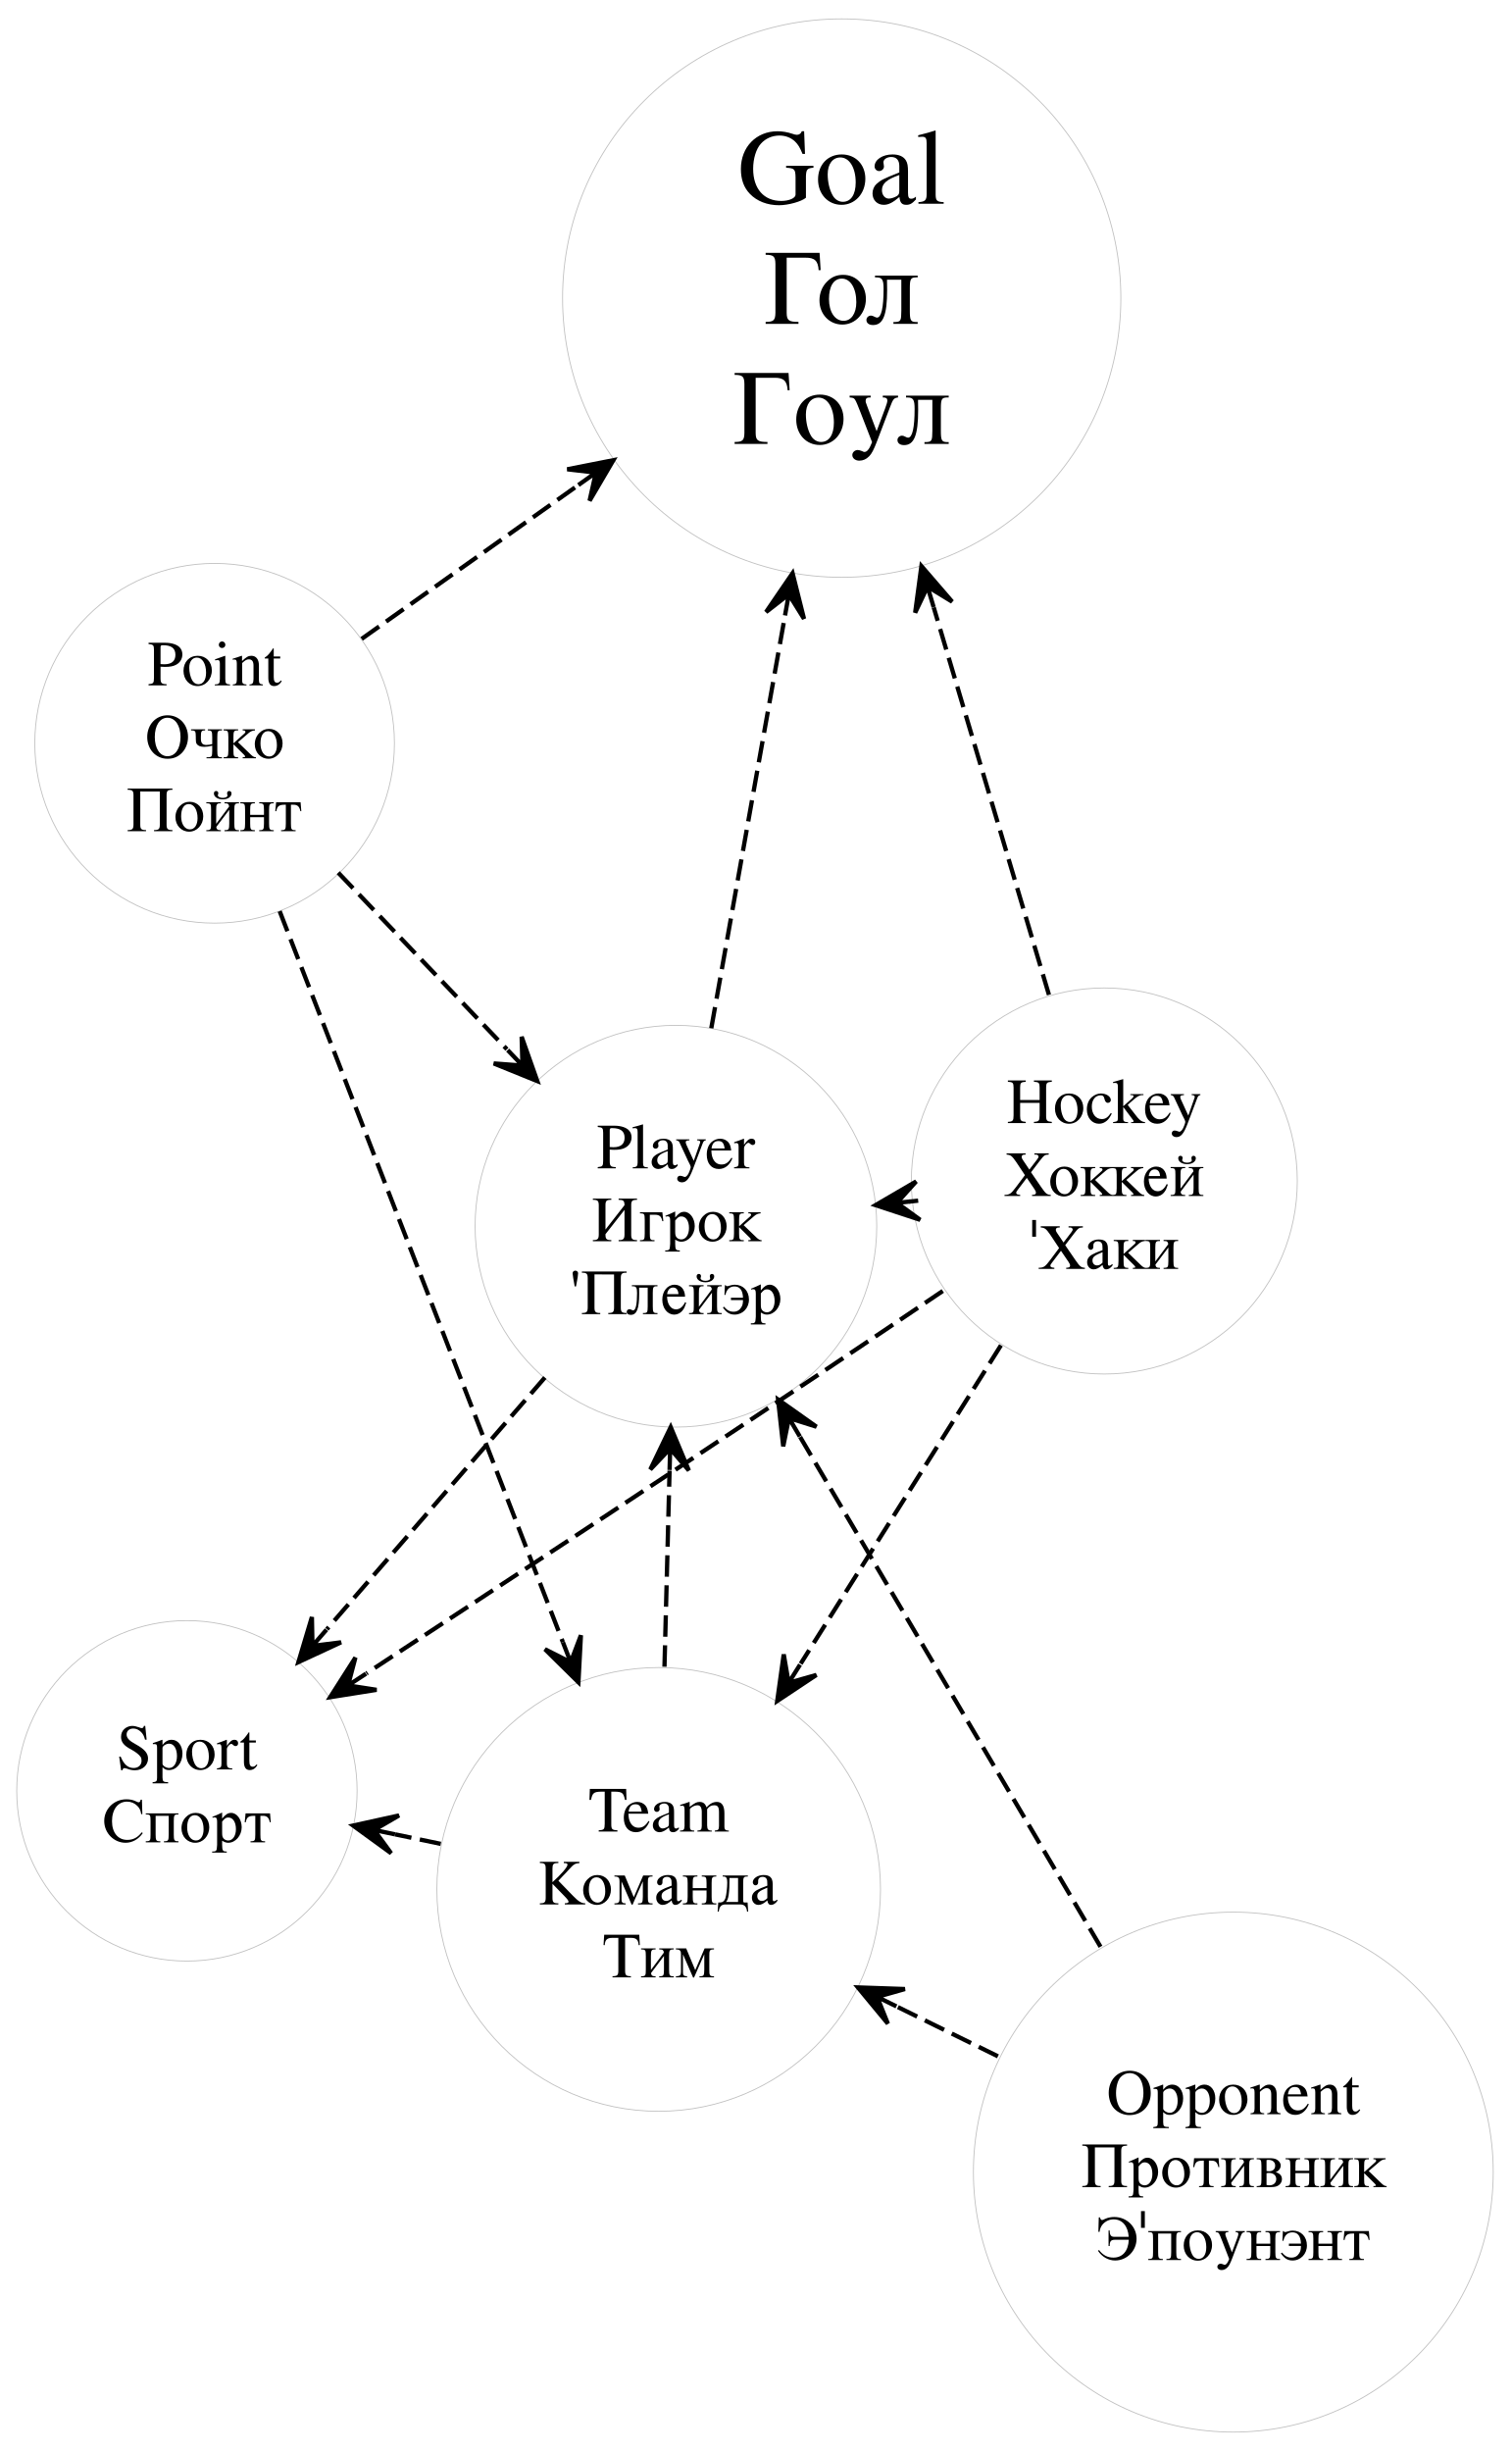
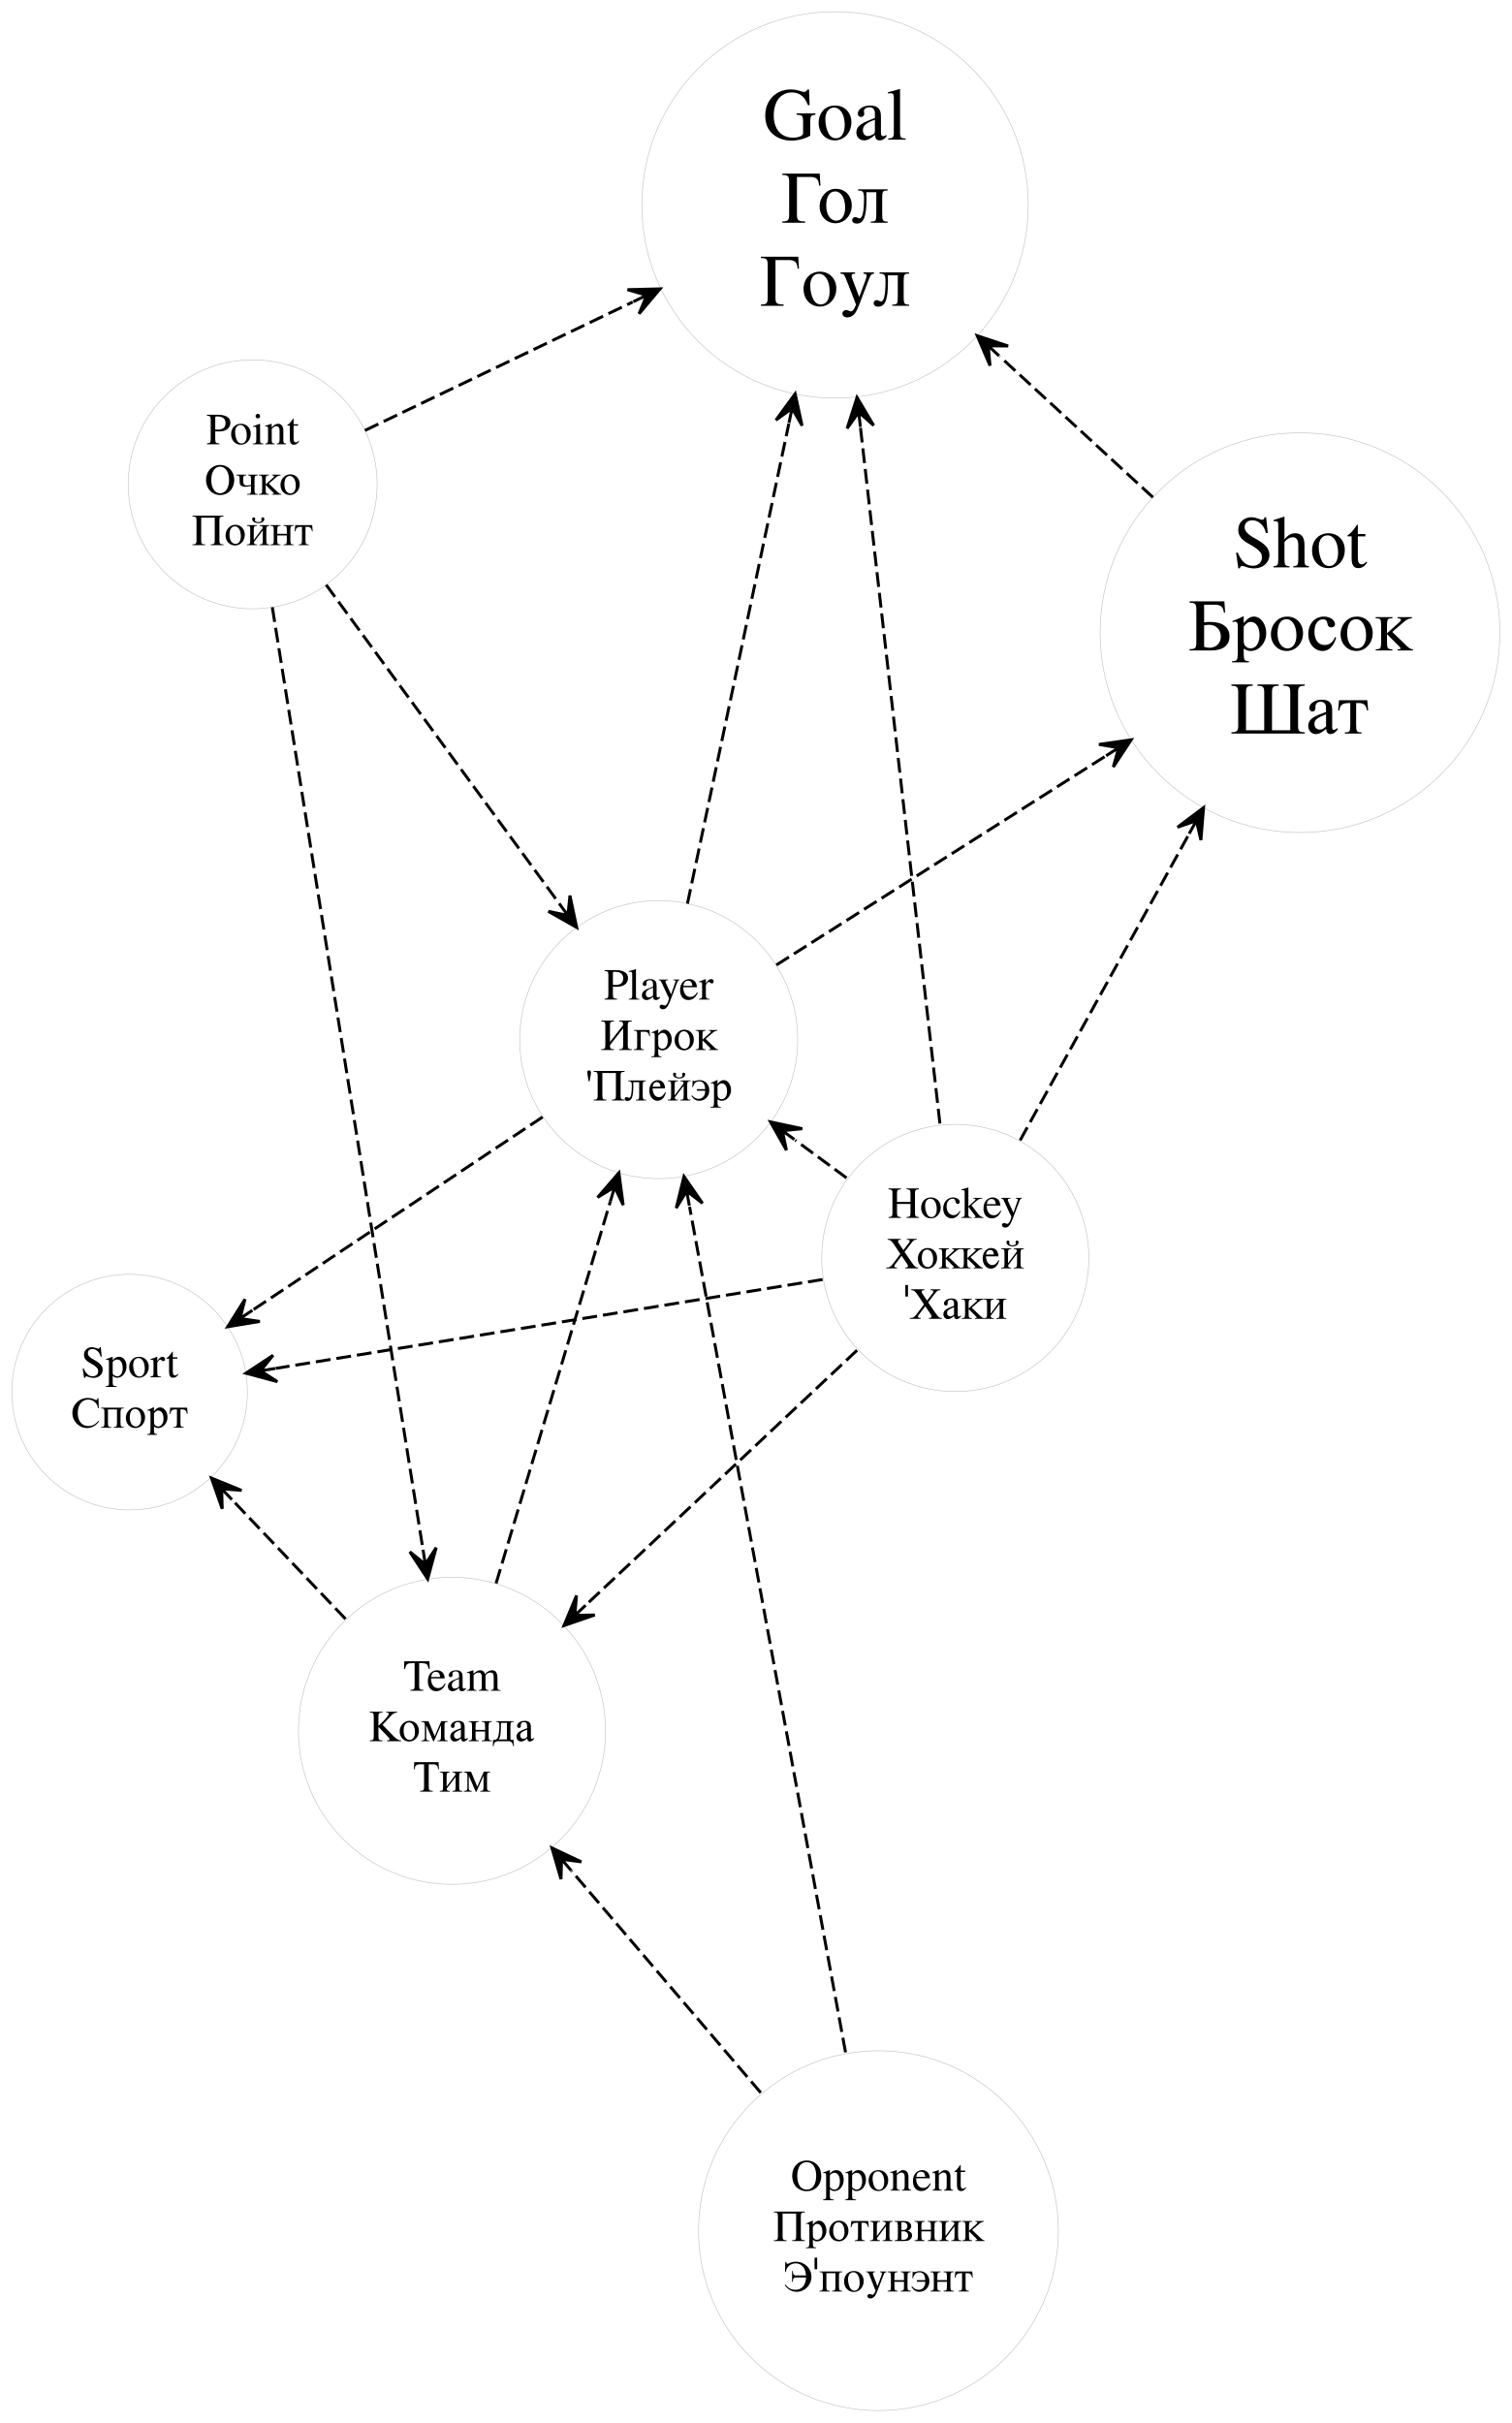
- <svg xmlns="http://www.w3.org/2000/svg" xmlns:xlink="http://www.w3.org/1999/xlink" width="352pt" height="571pt" viewBox="0.00 0.00 352.48 570.86">
-   <g id="graph0" class="graph" transform="scale(1 1) rotate(0) translate(4 566.8633)">
+ <svg xmlns="http://www.w3.org/2000/svg" xmlns:xlink="http://www.w3.org/1999/xlink" width="509pt" height="816pt" viewBox="0.00 0.00 509.16 816.49">
+   <g id="graph0" class="graph" transform="scale(1 1) rotate(0) translate(4 812.4852)">
    <g id="node1" class="node root has-pronunciation">
      <g id="a_node1">
        <a xlink:href="javascript:history.back()" xlink:title="Игрок" target="_top">
-           <ellipse fill="none" stroke="#c0c0c0" stroke-width=".2" cx="153.659" cy="-281.384" rx="46.839" ry="46.839" />
-           <text text-anchor="middle" x="153.659" y="-294.884" font-family="Times,serif" font-size="15.00" fill="#000000">Player</text>
-           <text text-anchor="middle" x="153.659" y="-277.884" font-family="Times,serif" font-size="15.00" fill="#000000">Игрок</text>
-           <text text-anchor="middle" x="153.659" y="-260.884" font-family="Times,serif" font-size="15.00" fill="#000000">'Плейэр</text>
+           <ellipse fill="none" stroke="#c0c0c0" stroke-width=".2" cx="217.896" cy="-462.153" rx="46.839" ry="46.839" />
+           <text text-anchor="middle" x="217.896" y="-475.653" font-family="Times,serif" font-size="15.00" fill="#000000">Player</text>
+           <text text-anchor="middle" x="217.896" y="-458.653" font-family="Times,serif" font-size="15.00" fill="#000000">Игрок</text>
+           <text text-anchor="middle" x="217.896" y="-441.653" font-family="Times,serif" font-size="15.00" fill="#000000">'Плейэр</text>
        </a>
      </g>
    </g>
    <g id="node6" class="node has-pronunciation">
      <g id="a_node6">
        <a xlink:href="../goal.html" xlink:title="Гол" target="_top">
-           <ellipse fill="none" stroke="#c0c0c0" stroke-width=".2" cx="192.328" cy="-497.809" rx="65.108" ry="65.108" />
-           <text text-anchor="middle" x="192.328" y="-519.809" font-family="Times,serif" font-size="25.00" fill="#000000">Goal</text>
-           <text text-anchor="middle" x="192.328" y="-491.809" font-family="Times,serif" font-size="25.00" fill="#000000">Гол</text>
-           <text text-anchor="middle" x="192.328" y="-463.809" font-family="Times,serif" font-size="25.00" fill="#000000">Гoул</text>
+           <ellipse fill="none" stroke="#c0c0c0" stroke-width=".2" cx="277.305" cy="-743.431" rx="65.108" ry="65.108" />
+           <text text-anchor="middle" x="277.305" y="-765.431" font-family="Times,serif" font-size="25.00" fill="#000000">Goal</text>
+           <text text-anchor="middle" x="277.305" y="-737.431" font-family="Times,serif" font-size="25.00" fill="#000000">Гол</text>
+           <text text-anchor="middle" x="277.305" y="-709.431" font-family="Times,serif" font-size="25.00" fill="#000000">Гoул</text>
+         </a>
+       </g>
+     </g>
+     <g id="edge14" class="edge">
+       <path fill="none" stroke="#000000" stroke-dasharray="5,2" d="M227.573,-507.971C236.821,-551.754 250.915,-618.485 261.741,-669.741" />
+       <polygon fill="#000000" stroke="#000000" points="263.86,-679.775 257.39,-670.921 262.827,-674.883 261.793,-669.991 261.793,-669.991 261.793,-669.991 262.827,-674.883 266.196,-669.061 263.86,-679.775 263.86,-679.775" />
+     </g>
+     <g id="node7" class="node">
+       <g id="a_node7">
+         <a xlink:href="../sport.html" xlink:title="Спорт" target="_top">
+           <ellipse fill="none" stroke="#c0c0c0" stroke-width=".2" cx="39.598" cy="-343.38" rx="39.696" ry="39.696" />
+           <text text-anchor="middle" x="39.598" y="-348.38" font-family="Times,serif" font-size="15.00" fill="#000000">Sport</text>
+           <text text-anchor="middle" x="39.598" y="-331.38" font-family="Times,serif" font-size="15.00" fill="#000000">Спорт</text>
+         </a>
+       </g>
+     </g>
+     <g id="edge15" class="edge">
+       <path fill="none" stroke="#000000" stroke-dasharray="5,2" d="M178.768,-436.088C149.845,-416.821 110.536,-390.635 81.072,-371.008" />
+       <polygon fill="#000000" stroke="#000000" points="72.653,-365.4 83.471,-367.199 76.814,-368.172 80.976,-370.944 80.976,-370.944 80.976,-370.944 76.814,-368.172 78.481,-374.689 72.653,-365.4 72.653,-365.4" />
+     </g>
+     <g id="node8" class="node has-pronunciation">
+       <g id="a_node8">
+         <a xlink:href="../shot.html" xlink:title="Бросок" target="_top">
+           <ellipse fill="none" stroke="#c0c0c0" stroke-width=".2" cx="433.987" cy="-599.289" rx="67.351" ry="67.351" />
+           <text text-anchor="middle" x="433.987" y="-621.289" font-family="Times,serif" font-size="25.00" fill="#000000">Shot</text>
+           <text text-anchor="middle" x="433.987" y="-593.289" font-family="Times,serif" font-size="25.00" fill="#000000">Бросок</text>
+           <text text-anchor="middle" x="433.987" y="-565.289" font-family="Times,serif" font-size="25.00" fill="#000000">Шат</text>
+         </a>
+       </g>
+     </g>
+     <g id="edge16" class="edge">
+       <path fill="none" stroke="#000000" stroke-dasharray="5,2" d="M257.531,-487.306C288.55,-506.992 332.351,-534.788 368.552,-557.763" />
+       <polygon fill="#000000" stroke="#000000" points="377.101,-563.188 366.247,-561.629 372.88,-560.509 368.658,-557.83 368.658,-557.83 368.658,-557.83 372.88,-560.509 371.07,-554.03 377.101,-563.188 377.101,-563.188" />
+     </g>
+     <g id="node2" class="node has-pronunciation">
+       <g id="a_node2">
+         <a xlink:href="../team.html" xlink:title="Команда" target="_top">
+           <ellipse fill="none" stroke="#c0c0c0" stroke-width=".2" cx="148.226" cy="-229.246" rx="51.738" ry="51.738" />
+           <text text-anchor="middle" x="148.226" y="-242.746" font-family="Times,serif" font-size="15.00" fill="#000000">Team</text>
+           <text text-anchor="middle" x="148.226" y="-225.746" font-family="Times,serif" font-size="15.00" fill="#000000">Команда</text>
+           <text text-anchor="middle" x="148.226" y="-208.746" font-family="Times,serif" font-size="15.00" fill="#000000">Тим</text>
+         </a>
+       </g>
+     </g>
+     <g id="edge10" class="edge">
+       <path fill="none" stroke="#000000" stroke-dasharray="5,2" d="M163.087,-278.924C174.397,-316.735 189.95,-368.73 201.6,-407.675" />
+       <polygon fill="#000000" stroke="#000000" points="204.473,-417.279 197.296,-408.988 203.04,-412.488 201.607,-407.698 201.607,-407.698 201.607,-407.698 203.04,-412.488 205.918,-406.409 204.473,-417.279 204.473,-417.279" />
+     </g>
+     <g id="edge1" class="edge">
+       <path fill="none" stroke="#000000" stroke-dasharray="5,2" d="M112.356,-266.934C100.061,-279.852 86.335,-294.274 74.147,-307.08" />
+       <polygon fill="#000000" stroke="#000000" points="67.171,-314.41 70.805,-304.064 70.618,-310.788 74.065,-307.166 74.065,-307.166 74.065,-307.166 70.618,-310.788 77.325,-310.269 67.171,-314.41 67.171,-314.41" />
+     </g>
+     <g id="node3" class="node has-pronunciation">
+       <g id="a_node3">
+         <a xlink:href="../opponent.html" xlink:title="Противник" target="_top">
+           <ellipse fill="none" stroke="#c0c0c0" stroke-width=".2" cx="291.929" cy="-60.811" rx="60.623" ry="60.623" />
+           <text text-anchor="middle" x="291.929" y="-74.311" font-family="Times,serif" font-size="15.00" fill="#000000">Opponent</text>
+           <text text-anchor="middle" x="291.929" y="-57.311" font-family="Times,serif" font-size="15.00" fill="#000000">Противник</text>
+           <text text-anchor="middle" x="291.929" y="-40.311" font-family="Times,serif" font-size="15.00" fill="#000000">Эˈпoунэнт</text>
+         </a>
+       </g>
+     </g>
+     <g id="edge11" class="edge">
+       <path fill="none" stroke="#000000" stroke-dasharray="5,2" d="M280.846,-120.896C266.63,-197.962 242.159,-330.62 228.286,-405.826" />
+       <polygon fill="#000000" stroke="#000000" points="226.401,-416.045 223.79,-405.394 227.308,-411.128 228.215,-406.211 228.215,-406.211 228.215,-406.211 227.308,-411.128 232.641,-407.027 226.401,-416.045 226.401,-416.045" />
+     </g>
+     <g id="edge2" class="edge">
+       <path fill="none" stroke="#000000" stroke-dasharray="5,2" d="M252.281,-107.282C232.427,-130.553 208.437,-158.672 188.498,-182.043" />
+       <polygon fill="#000000" stroke="#000000" points="181.903,-189.774 184.97,-179.245 185.148,-185.97 188.393,-182.166 188.393,-182.166 188.393,-182.166 185.148,-185.97 191.817,-185.087 181.903,-189.774 181.903,-189.774" />
+     </g>
+     <g id="node4" class="node has-pronunciation">
+       <g id="a_node4">
+         <a xlink:href="../point.html" xlink:title="Очко" target="_top">
+           <ellipse fill="none" stroke="#c0c0c0" stroke-width=".2" cx="81.065" cy="-649.281" rx="41.94" ry="41.94" />
+           <text text-anchor="middle" x="81.065" y="-662.781" font-family="Times,serif" font-size="15.00" fill="#000000">Point</text>
+           <text text-anchor="middle" x="81.065" y="-645.781" font-family="Times,serif" font-size="15.00" fill="#000000">Очко</text>
+           <text text-anchor="middle" x="81.065" y="-628.781" font-family="Times,serif" font-size="15.00" fill="#000000">Пойнт</text>
        </a>
      </g>
    </g>
    <g id="edge12" class="edge">
-       <path fill="none" stroke="#000000" stroke-dasharray="5,2" d="M161.907,-327.547C166.891,-355.44 173.359,-391.641 179.049,-423.486" />
-       <polygon fill="#000000" stroke="#000000" points="180.866,-433.656 174.677,-424.604 179.986,-428.734 179.107,-423.812 179.107,-423.812 179.107,-423.812 179.986,-428.734 183.537,-423.021 180.866,-433.656 180.866,-433.656" />
+       <path fill="none" stroke="#000000" stroke-dasharray="5,2" d="M105.844,-615.394C127.782,-585.391 159.994,-541.339 184.257,-508.157" />
+       <polygon fill="#000000" stroke="#000000" points="190.243,-499.971 187.973,-510.699 187.292,-504.007 184.34,-508.043 184.34,-508.043 184.34,-508.043 187.292,-504.007 180.708,-505.387 190.243,-499.971 190.243,-499.971" />
    </g>
-     <g id="node7" class="node">
-       <g id="a_node7">
-         <a xlink:href="../sport.html" xlink:title="Спорт" target="_top">
-           <ellipse fill="none" stroke="#c0c0c0" stroke-width=".2" cx="39.598" cy="-149.718" rx="39.696" ry="39.696" />
-           <text text-anchor="middle" x="39.598" y="-154.718" font-family="Times,serif" font-size="15.00" fill="#000000">Sport</text>
-           <text text-anchor="middle" x="39.598" y="-137.718" font-family="Times,serif" font-size="15.00" fill="#000000">Спорт</text>
+     <g id="edge4" class="edge">
+       <path fill="none" stroke="#000000" stroke-dasharray="5,2" d="M87.688,-607.857C99.578,-533.498 124.59,-377.069 138.454,-290.363" />
+       <polygon fill="#000000" stroke="#000000" points="140.047,-280.401 142.911,-290.986 139.257,-285.338 138.468,-290.276 138.468,-290.276 138.468,-290.276 139.257,-285.338 134.024,-289.565 140.047,-280.401 140.047,-280.401" />
+     </g>
+     <g id="edge3" class="edge">
+       <path fill="none" stroke="#000000" stroke-dasharray="5,2" d="M118.902,-667.434C144.438,-679.686 178.869,-696.205 209.108,-710.712" />
+       <polygon fill="#000000" stroke="#000000" points="218.343,-715.143 207.38,-714.875 213.835,-712.981 209.327,-710.818 209.327,-710.818 209.327,-710.818 213.835,-712.981 211.274,-706.76 218.343,-715.143 218.343,-715.143" />
+     </g>
+     <g id="node5" class="node has-pronunciation">
+       <g id="a_node5">
+         <a xlink:href="../hockey.html" xlink:title="Хоккей" target="_top">
+           <ellipse fill="none" stroke="#c0c0c0" stroke-width=".2" cx="317.82" cy="-388.581" rx="45.011" ry="45.011" />
+           <text text-anchor="middle" x="317.82" y="-402.081" font-family="Times,serif" font-size="15.00" fill="#000000">Hockey</text>
+           <text text-anchor="middle" x="317.82" y="-385.081" font-family="Times,serif" font-size="15.00" fill="#000000">Хоккей</text>
+           <text text-anchor="middle" x="317.82" y="-368.081" font-family="Times,serif" font-size="15.00" fill="#000000">ˈХаки</text>
        </a>
      </g>
    </g>
    <g id="edge13" class="edge">
-       <path fill="none" stroke="#000000" stroke-dasharray="5,2" d="M123.092,-246.1C107.387,-227.97 88.241,-205.87 72.247,-187.407" />
-       <polygon fill="#000000" stroke="#000000" points="65.605,-179.739 75.554,-184.351 68.879,-183.518 72.153,-187.298 72.153,-187.298 72.153,-187.298 68.879,-183.518 68.751,-190.244 65.605,-179.739 65.605,-179.739" />
+       <path fill="none" stroke="#000000" stroke-dasharray="5,2" d="M281.179,-415.559C275.566,-419.692 269.71,-424.003 263.925,-428.262" />
+       <polygon fill="#000000" stroke="#000000" points="255.537,-434.438 260.922,-424.886 259.564,-431.474 263.59,-428.509 263.59,-428.509 263.59,-428.509 259.564,-431.474 266.258,-432.133 255.537,-434.438 255.537,-434.438" />
    </g>
-     <g id="node2" class="node has-pronunciation">
-       <g id="a_node2">
-         <a xlink:href="../team.html" xlink:title="Команда" target="_top">
-           <ellipse fill="none" stroke="#c0c0c0" stroke-width=".2" cx="149.639" cy="-126.733" rx="51.738" ry="51.738" />
-           <text text-anchor="middle" x="149.639" y="-140.233" font-family="Times,serif" font-size="15.00" fill="#000000">Team</text>
-           <text text-anchor="middle" x="149.639" y="-123.233" font-family="Times,serif" font-size="15.00" fill="#000000">Команда</text>
-           <text text-anchor="middle" x="149.639" y="-106.233" font-family="Times,serif" font-size="15.00" fill="#000000">Тим</text>
-         </a>
-       </g>
+     <g id="edge5" class="edge">
+       <path fill="none" stroke="#000000" stroke-dasharray="5,2" d="M284.718,-357.482C258.702,-333.039 222.189,-298.735 193.473,-271.756" />
+       <polygon fill="#000000" stroke="#000000" points="185.975,-264.711 196.344,-268.279 189.619,-268.135 193.263,-271.558 193.263,-271.558 193.263,-271.558 189.619,-268.135 190.182,-274.838 185.975,-264.711 185.975,-264.711" />
    </g>
    <g id="edge8" class="edge">
-       <path fill="none" stroke="#000000" stroke-dasharray="5,2" d="M150.988,-178.659C151.37,-193.346 151.788,-209.409 152.177,-224.377" />
-       <polygon fill="#000000" stroke="#000000" points="152.441,-234.536 147.682,-224.656 152.311,-229.537 152.181,-224.539 152.181,-224.539 152.181,-224.539 152.311,-229.537 156.679,-224.422 152.441,-234.536 152.441,-234.536" />
+       <path fill="none" stroke="#000000" stroke-dasharray="5,2" d="M312.647,-433.884C305.897,-493.008 293.991,-597.289 285.88,-668.326" />
+       <polygon fill="#000000" stroke="#000000" points="284.712,-678.556 281.375,-668.11 285.279,-673.588 285.846,-668.621 285.846,-668.621 285.846,-668.621 285.279,-673.588 290.317,-669.131 284.712,-678.556 284.712,-678.556" />
    </g>
-     <g id="edge1" class="edge">
-       <path fill="none" stroke="#000000" stroke-dasharray="5,2" d="M98.806,-137.351C95.263,-138.091 91.698,-138.836 88.168,-139.573" />
-       <polygon fill="#000000" stroke="#000000" points="78.364,-141.621 87.233,-135.171 83.258,-140.598 88.153,-139.576 88.153,-139.576 88.153,-139.576 83.258,-140.598 89.073,-143.981 78.364,-141.621 78.364,-141.621" />
+     <g id="edge6" class="edge">
+       <path fill="none" stroke="#000000" stroke-dasharray="5,2" d="M273.119,-381.319C222.716,-373.131 141.007,-359.856 88.818,-351.377" />
+       <polygon fill="#000000" stroke="#000000" points="78.792,-349.748 89.384,-346.91 83.728,-350.55 88.663,-351.352 88.663,-351.352 88.663,-351.352 83.728,-350.55 87.941,-355.794 78.792,-349.748 78.792,-349.748" />
    </g>
-     <g id="node3" class="node has-pronunciation">
-       <g id="a_node3">
-         <a xlink:href="../opponent.html" xlink:title="Противник" target="_top">
-           <ellipse fill="none" stroke="#c0c0c0" stroke-width=".2" cx="283.672" cy="-60.811" rx="60.623" ry="60.623" />
-           <text text-anchor="middle" x="283.672" y="-74.311" font-family="Times,serif" font-size="15.00" fill="#000000">Opponent</text>
-           <text text-anchor="middle" x="283.672" y="-57.311" font-family="Times,serif" font-size="15.00" fill="#000000">Противник</text>
-           <text text-anchor="middle" x="283.672" y="-40.311" font-family="Times,serif" font-size="15.00" fill="#000000">Эˈпoунэнт</text>
-         </a>
-       </g>
+     <g id="edge7" class="edge">
+       <path fill="none" stroke="#000000" stroke-dasharray="5,2" d="M339.67,-428.214C355.658,-457.214 377.745,-497.275 396.526,-531.341" />
+       <polygon fill="#000000" stroke="#000000" points="401.475,-540.317 392.706,-533.733 399.061,-535.939 396.647,-531.56 396.647,-531.56 396.647,-531.56 399.061,-535.939 400.588,-529.388 401.475,-540.317 401.475,-540.317" />
    </g>
    <g id="edge9" class="edge">
-       <path fill="none" stroke="#000000" stroke-dasharray="5,2" d="M252.696,-113.364C231.439,-149.426 203.422,-196.959 182.613,-232.262" />
-       <polygon fill="#000000" stroke="#000000" points="177.486,-240.96 178.687,-230.06 180.025,-236.652 182.564,-232.345 182.564,-232.345 182.564,-232.345 180.025,-236.652 186.44,-234.63 177.486,-240.96 177.486,-240.96" />
-     </g>
-     <g id="edge2" class="edge">
-       <path fill="none" stroke="#000000" stroke-dasharray="5,2" d="M228.769,-87.814C220.975,-91.648 212.954,-95.592 205.149,-99.431" />
-       <polygon fill="#000000" stroke="#000000" points="196.11,-103.877 203.098,-95.425 200.597,-101.67 205.084,-99.463 205.084,-99.463 205.084,-99.463 200.597,-101.67 207.07,-103.501 196.11,-103.877 196.11,-103.877" />
-     </g>
-     <g id="node4" class="node has-pronunciation">
-       <g id="a_node4">
-         <a xlink:href="../point.html" xlink:title="Очко" target="_top">
-           <ellipse fill="none" stroke="#c0c0c0" stroke-width=".2" cx="46.058" cy="-393.998" rx="41.94" ry="41.94" />
-           <text text-anchor="middle" x="46.058" y="-407.498" font-family="Times,serif" font-size="15.00" fill="#000000">Point</text>
-           <text text-anchor="middle" x="46.058" y="-390.498" font-family="Times,serif" font-size="15.00" fill="#000000">Очко</text>
-           <text text-anchor="middle" x="46.058" y="-373.498" font-family="Times,serif" font-size="15.00" fill="#000000">Пойнт</text>
-         </a>
-       </g>
-     </g>
-     <g id="edge10" class="edge">
-       <path fill="none" stroke="#000000" stroke-dasharray="5,2" d="M74.893,-363.819C86.973,-351.176 101.212,-336.274 114.237,-322.642" />
-       <polygon fill="#000000" stroke="#000000" points="121.327,-315.222 117.672,-325.561 117.873,-318.837 114.418,-322.452 114.418,-322.452 114.418,-322.452 117.873,-318.837 111.165,-319.343 121.327,-315.222 121.327,-315.222" />
-     </g>
-     <g id="edge4" class="edge">
-       <path fill="none" stroke="#000000" stroke-dasharray="5,2" d="M61.23,-354.849C78.634,-309.942 107.334,-235.89 127.294,-184.387" />
-       <polygon fill="#000000" stroke="#000000" points="130.915,-175.045 131.497,-185.995 129.108,-179.707 127.301,-184.369 127.301,-184.369 127.301,-184.369 129.108,-179.707 123.106,-182.743 130.915,-175.045 130.915,-175.045" />
-     </g>
-     <g id="edge3" class="edge">
-       <path fill="none" stroke="#000000" stroke-dasharray="5,2" d="M80.352,-418.337C95.373,-428.998 113.473,-441.844 130.7,-454.07" />
-       <polygon fill="#000000" stroke="#000000" points="139.07,-460.01 128.31,-457.892 134.992,-457.117 130.915,-454.223 130.915,-454.223 130.915,-454.223 134.992,-457.117 133.519,-450.553 139.07,-460.01 139.07,-460.01" />
-     </g>
-     <g id="node5" class="node has-pronunciation">
-       <g id="a_node5">
-         <a xlink:href="../hockey.html" xlink:title="Хоккей" target="_top">
-           <ellipse fill="none" stroke="#c0c0c0" stroke-width=".2" cx="253.582" cy="-291.929" rx="45.011" ry="45.011" />
-           <text text-anchor="middle" x="253.582" y="-305.429" font-family="Times,serif" font-size="15.00" fill="#000000">Hockey</text>
-           <text text-anchor="middle" x="253.582" y="-288.429" font-family="Times,serif" font-size="15.00" fill="#000000">Хоккей</text>
-           <text text-anchor="middle" x="253.582" y="-271.429" font-family="Times,serif" font-size="15.00" fill="#000000">ˈХаки</text>
-         </a>
-       </g>
-     </g>
-     <g id="edge11" class="edge">
-       <path fill="none" stroke="#000000" stroke-dasharray="5,2" d="M208.298,-287.15C208.214,-287.141 208.13,-287.132 208.046,-287.123" />
-       <polygon fill="#000000" stroke="#000000" points="200.22,-286.297 210.637,-282.872 205.192,-286.822 210.164,-287.347 210.164,-287.347 210.164,-287.347 205.192,-286.822 209.692,-291.822 200.22,-286.297 200.22,-286.297" />
-     </g>
-     <g id="edge5" class="edge">
-       <path fill="none" stroke="#000000" stroke-dasharray="5,2" d="M229.474,-253.614C215.587,-231.543 197.931,-203.483 182.756,-179.365" />
-       <polygon fill="#000000" stroke="#000000" points="177.289,-170.677 186.423,-176.744 179.952,-174.909 182.615,-179.141 182.615,-179.141 182.615,-179.141 179.952,-174.909 178.806,-181.537 177.289,-170.677 177.289,-170.677" />
-     </g>
-     <g id="edge7" class="edge">
-       <path fill="none" stroke="#000000" stroke-dasharray="5,2" d="M240.667,-335.339C232.875,-361.527 222.754,-395.546 213.788,-425.683" />
-       <polygon fill="#000000" stroke="#000000" points="210.921,-435.317 209.46,-424.449 212.347,-430.525 213.773,-425.732 213.773,-425.732 213.773,-425.732 212.347,-430.525 218.086,-427.015 210.921,-435.317 210.921,-435.317" />
-     </g>
-     <g id="edge6" class="edge">
-       <path fill="none" stroke="#000000" stroke-dasharray="5,2" d="M215.902,-266.283C206.818,-260.134 197.131,-253.603 188.113,-247.578 152.243,-223.612 111.292,-196.659 81.489,-177.117" />
-       <polygon fill="#000000" stroke="#000000" points="73.005,-171.556 83.835,-173.274 77.187,-174.297 81.368,-177.038 81.368,-177.038 81.368,-177.038 77.187,-174.297 78.902,-180.802 73.005,-171.556 73.005,-171.556" />
+       <path fill="none" stroke="#000000" stroke-dasharray="5,2" d="M384.412,-644.897C368.007,-659.988 349.648,-676.878 332.827,-692.353" />
+       <polygon fill="#000000" stroke="#000000" points="325.219,-699.352 329.532,-689.269 328.899,-695.966 332.579,-692.581 332.579,-692.581 332.579,-692.581 328.899,-695.966 335.625,-695.893 325.219,-699.352 325.219,-699.352" />
    </g>
  </g>
</svg>
